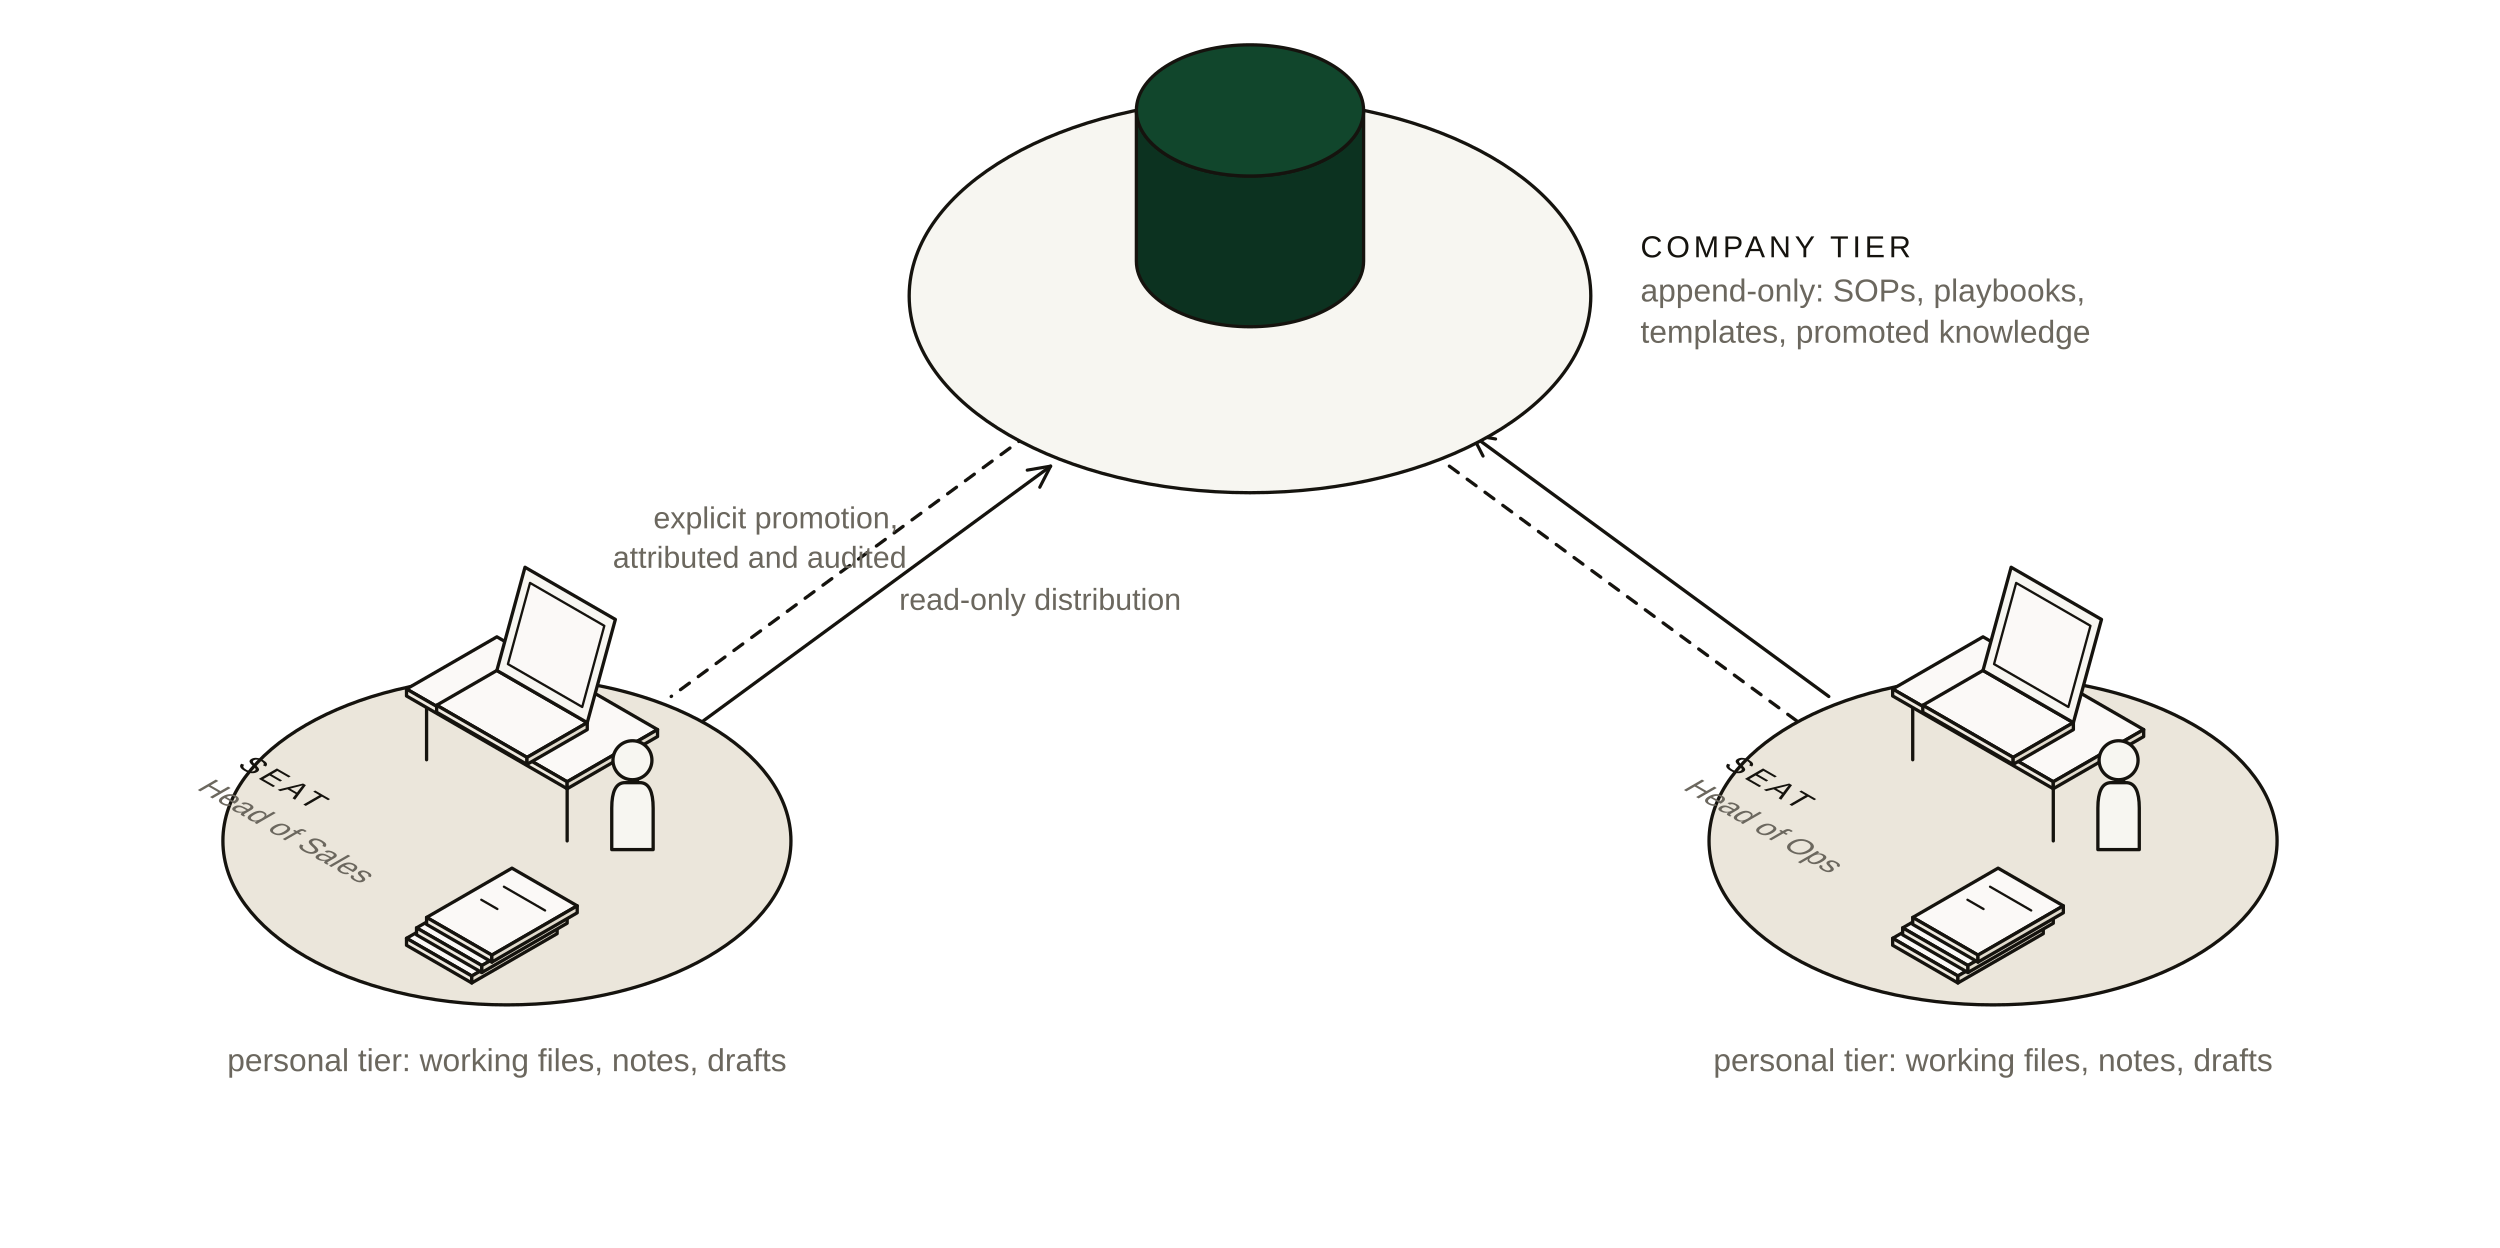
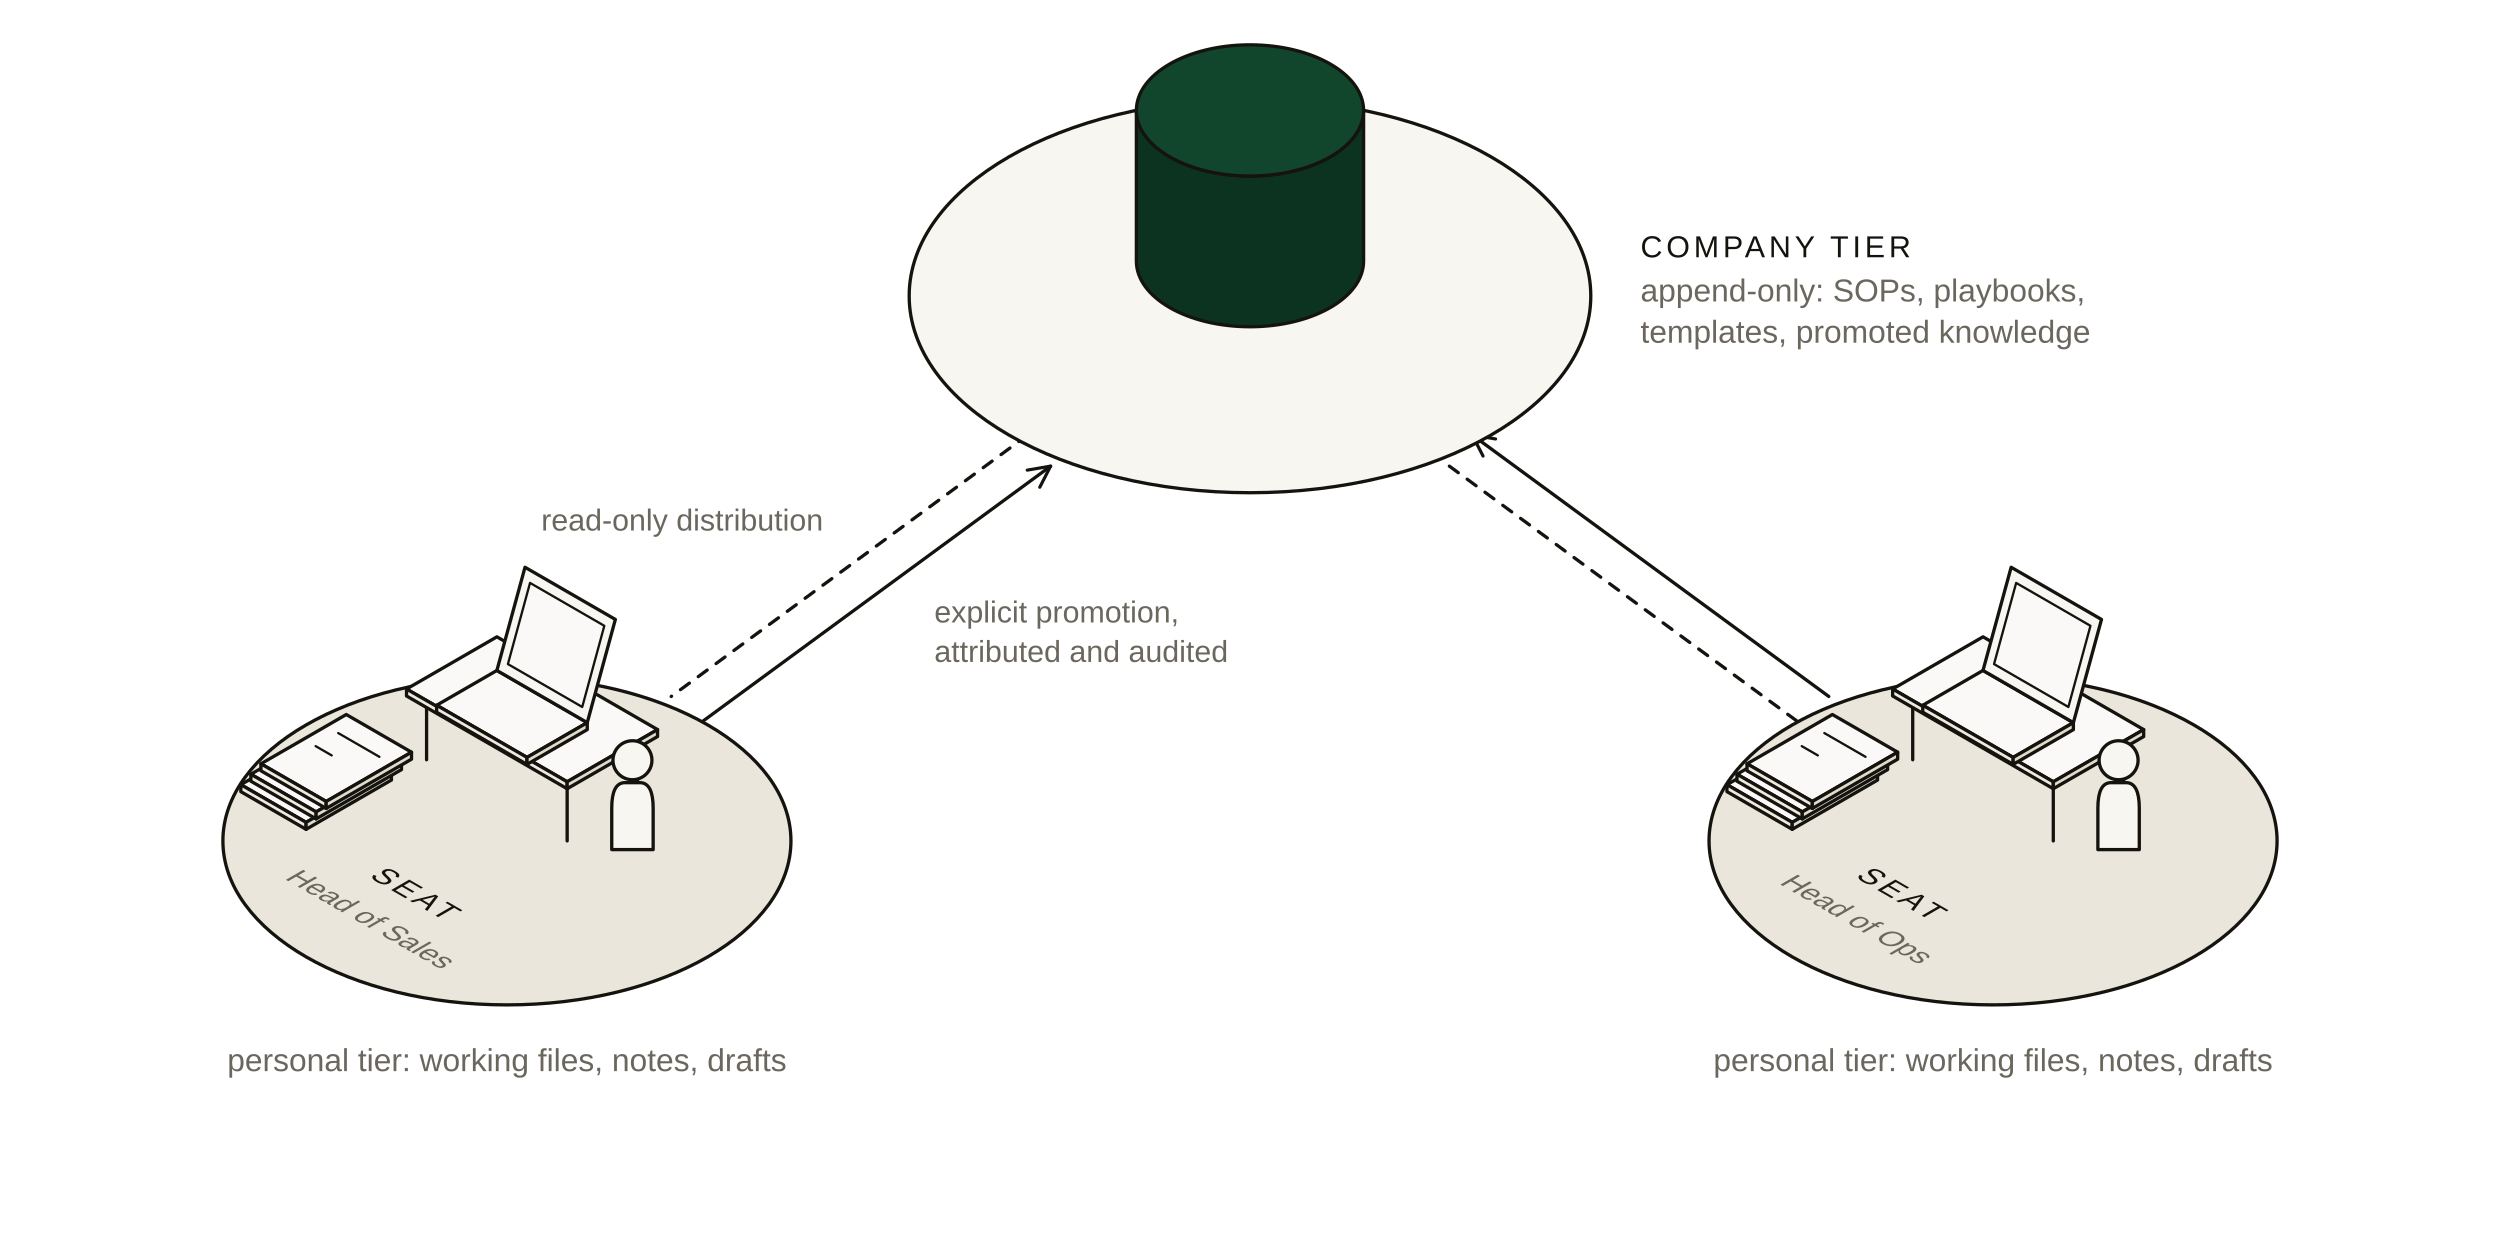
<svg xmlns="http://www.w3.org/2000/svg" viewBox="-452.78 -241.6 905.57 452" width="100%" role="img" aria-labelledby="knowledge-tiers-t knowledge-tiers-d" style="display:block;height:auto;max-width:100%" stroke-linejoin="round" stroke-linecap="round">
  <defs>
    <marker id="arrow" viewBox="0 0 10 10" refX="9" refY="5" markerWidth="8" markerHeight="8" orient="auto-start-reverse">
      <path d="M1,1 L9,5 L1,9" fill="none" stroke="#15130e" stroke-width="1.2" stroke-linejoin="round" />
    </marker>
    <marker id="arrow-accent" viewBox="0 0 10 10" refX="9" refY="5" markerWidth="8" markerHeight="8" orient="auto-start-reverse">
      <path d="M1,1 L9,5 L1,9" fill="none" stroke="#11462c" stroke-width="1.3" stroke-linejoin="round" />
    </marker>
  </defs>
  <line x1="-201.38" y1="21.97" x2="-72.22" y2="-72.75" stroke="#15130e" stroke-width="1.2" marker-end="url(#arrow)" />
  <line x1="-80.5" y1="-84.04" x2="-209.66" y2="10.68" stroke="#15130e" stroke-width="1.2" stroke-dasharray="4 4" />
  <line x1="209.66" y1="10.68" x2="80.5" y2="-84.04" stroke="#15130e" stroke-width="1.2" marker-end="url(#arrow)" />
  <line x1="72.22" y1="-72.75" x2="201.38" y2="21.97" stroke="#15130e" stroke-width="1.2" stroke-dasharray="4 4" />
  <ellipse cx="0" cy="-134.4" rx="123.45" ry="71.28" fill="#f7f6f1" stroke="#15130e" stroke-width="1.2" />
  <path d="M-41.15,-147 A41.15,23.76 0 0 0 41.15,-147 L41.15,-201.6 A41.15,23.76 0 0 1 -41.15,-201.6 Z" fill="#0c3220" stroke="#15130e" stroke-width="1.2" />
  <ellipse cx="0" cy="-201.6" rx="41.15" ry="23.76" fill="#11462c" stroke="#15130e" stroke-width="1.2" />
  <ellipse cx="-269.16" cy="63" rx="102.88" ry="59.4" fill="#ebe6db" stroke="#15130e" stroke-width="1.2" />
  <ellipse cx="269.16" cy="63" rx="102.88" ry="59.4" fill="#ebe6db" stroke="#15130e" stroke-width="1.2" />
+   <polygon points="-334.63,24.78 -310.99,38.43 -341.91,56.28 -365.55,42.63" fill="#fbf9f7" stroke="#15130e" stroke-width="1.2" />
+   <polygon points="-365.55,42.63 -341.91,56.28 -341.91,58.8 -365.55,45.15" fill="#efeae0" stroke="#15130e" stroke-width="1.2" />
+   <polygon points="-310.99,38.43 -341.91,56.28 -341.91,58.8 -310.99,40.95" fill="#e1dbcd" stroke="#15130e" stroke-width="1.2" />
+   <polygon points="-330.99,21 -307.35,34.65 -338.27,52.5 -361.91,38.85" fill="#fbf9f7" stroke="#15130e" stroke-width="1.2" />
+   <polygon points="-361.91,38.85 -338.27,52.5 -338.27,55.02 -361.91,41.37" fill="#efeae0" stroke="#15130e" stroke-width="1.2" />
+   <polygon points="-307.35,34.65 -338.27,52.5 -338.27,55.02 -307.35,37.17" fill="#e1dbcd" stroke="#15130e" stroke-width="1.2" />
+   <polygon points="-327.36,17.22 -303.72,30.87 -334.63,48.72 -358.27,35.07" fill="#fbf9f7" stroke="#15130e" stroke-width="1.2" />
+   <polygon points="-358.27,35.07 -334.63,48.72 -334.63,51.24 -358.27,37.59" fill="#efeae0" stroke="#15130e" stroke-width="1.2" />
+   <polygon points="-303.72,30.87 -334.63,48.72 -334.63,51.24 -303.72,33.39" fill="#e1dbcd" stroke="#15130e" stroke-width="1.2" />
+   <line x1="-330.27" y1="23.94" x2="-315.35" y2="32.55" stroke="#15130e" stroke-width="0.84" />
+   <line x1="-338.45" y1="28.67" x2="-332.63" y2="32.03" stroke="#15130e" stroke-width="0.84" />
+   <polygon points="203.69,24.78 227.33,38.43 196.41,56.28 172.77,42.63" fill="#fbf9f7" stroke="#15130e" stroke-width="1.2" />
+   <polygon points="172.77,42.63 196.41,56.28 196.41,58.8 172.77,45.15" fill="#efeae0" stroke="#15130e" stroke-width="1.2" />
+   <polygon points="227.33,38.43 196.41,56.28 196.41,58.8 227.33,40.95" fill="#e1dbcd" stroke="#15130e" stroke-width="1.2" />
+   <polygon points="207.33,21 230.97,34.65 200.05,52.5 176.41,38.85" fill="#fbf9f7" stroke="#15130e" stroke-width="1.2" />
+   <polygon points="176.41,38.85 200.05,52.5 200.05,55.02 176.41,41.37" fill="#efeae0" stroke="#15130e" stroke-width="1.2" />
+   <polygon points="230.97,34.65 200.05,52.5 200.05,55.02 230.97,37.17" fill="#e1dbcd" stroke="#15130e" stroke-width="1.2" />
+   <polygon points="210.96,17.22 234.61,30.87 203.69,48.72 180.05,35.07" fill="#fbf9f7" stroke="#15130e" stroke-width="1.2" />
+   <polygon points="180.05,35.07 203.69,48.72 203.69,51.24 180.05,37.59" fill="#efeae0" stroke="#15130e" stroke-width="1.2" />
+   <polygon points="234.61,30.87 203.69,48.72 203.69,51.24 234.61,33.39" fill="#e1dbcd" stroke="#15130e" stroke-width="1.2" />
+   <line x1="208.05" y1="23.94" x2="222.97" y2="32.55" stroke="#15130e" stroke-width="0.84" />
+   <line x1="199.87" y1="28.67" x2="205.69" y2="32.03" stroke="#15130e" stroke-width="0.84" />
  <line x1="-272.8" y1="18.9" x2="-272.8" y2="-4.2" stroke="#15130e" stroke-width="1.2" />
  <line x1="-221.88" y1="48.3" x2="-221.88" y2="25.2" stroke="#15130e" stroke-width="1.2" />
  <line x1="-298.26" y1="33.6" x2="-298.26" y2="10.5" stroke="#15130e" stroke-width="1.2" />
  <line x1="-247.34" y1="63" x2="-247.34" y2="39.9" stroke="#15130e" stroke-width="1.2" />
  <polygon points="-272.8,-10.92 -214.6,22.68 -247.34,41.58 -305.53,7.98" fill="#fbf9f7" stroke="#15130e" stroke-width="1.2" />
  <polygon points="-305.53,7.98 -247.34,41.58 -247.34,44.1 -305.53,10.5" fill="#efeae0" stroke="#15130e" stroke-width="1.2" />
  <polygon points="-214.6,22.68 -247.34,41.58 -247.34,44.1 -214.6,25.2" fill="#e1dbcd" stroke="#15130e" stroke-width="1.2" />
  <polygon points="-272.8,1.26 -240.06,20.16 -261.89,32.76 -294.62,13.86" fill="#fbf9f7" stroke="#15130e" stroke-width="1.2" />
  <polygon points="-294.62,13.86 -261.89,32.76 -261.89,35.28 -294.62,16.38" fill="#efeae0" stroke="#15130e" stroke-width="1.2" />
  <polygon points="-240.06,20.16 -261.89,32.76 -261.89,35.28 -240.06,22.68" fill="#e1dbcd" stroke="#15130e" stroke-width="1.2" />
  <polygon points="-272.8,1.26 -240.06,20.16 -229.88,-17.22 -262.61,-36.12" fill="#f7f6f1" stroke="#15130e" stroke-width="1.2" />
  <polygon points="-268.8,-1.05 -241.88,14.49 -233.88,-14.91 -260.79,-30.45" fill="#fbf9f7" stroke="#15130e" stroke-width="0.84" />
  <path d="M-231.19,66.15 L-231.19,51.11 Q-231.19,41.9 -226.39,41.9 L-220.99,41.9 Q-216.19,41.9 -216.19,51.11 L-216.19,66.15 Z" fill="#f7f6f1" stroke="#15130e" stroke-width="1.2" />
  <ellipse cx="-223.69" cy="33.78" rx="7.06" ry="7.06" fill="#f7f6f1" stroke="#15130e" stroke-width="1.2" />
  <line x1="265.52" y1="18.9" x2="265.52" y2="-4.2" stroke="#15130e" stroke-width="1.2" />
  <line x1="316.45" y1="48.3" x2="316.45" y2="25.2" stroke="#15130e" stroke-width="1.2" />
  <line x1="240.06" y1="33.6" x2="240.06" y2="10.5" stroke="#15130e" stroke-width="1.2" />
  <line x1="290.98" y1="63" x2="290.98" y2="39.9" stroke="#15130e" stroke-width="1.2" />
  <polygon points="265.52,-10.92 323.72,22.68 290.98,41.58 232.79,7.98" fill="#fbf9f7" stroke="#15130e" stroke-width="1.2" />
  <polygon points="232.79,7.98 290.98,41.58 290.98,44.1 232.79,10.5" fill="#efeae0" stroke="#15130e" stroke-width="1.2" />
  <polygon points="323.72,22.68 290.98,41.58 290.98,44.1 323.72,25.2" fill="#e1dbcd" stroke="#15130e" stroke-width="1.2" />
  <polygon points="265.52,1.26 298.26,20.16 276.44,32.76 243.7,13.86" fill="#fbf9f7" stroke="#15130e" stroke-width="1.2" />
  <polygon points="243.7,13.86 276.44,32.76 276.44,35.28 243.7,16.38" fill="#efeae0" stroke="#15130e" stroke-width="1.2" />
  <polygon points="298.26,20.16 276.44,32.76 276.44,35.28 298.26,22.68" fill="#e1dbcd" stroke="#15130e" stroke-width="1.2" />
  <polygon points="265.52,1.26 298.26,20.16 308.44,-17.22 275.71,-36.12" fill="#f7f6f1" stroke="#15130e" stroke-width="1.2" />
  <polygon points="269.52,-1.05 296.44,14.49 304.44,-14.91 277.53,-30.45" fill="#fbf9f7" stroke="#15130e" stroke-width="0.84" />
  <path d="M307.13,66.15 L307.13,51.11 Q307.13,41.9 311.93,41.9 L317.33,41.9 Q322.13,41.9 322.13,51.11 L322.13,66.15 Z" fill="#f7f6f1" stroke="#15130e" stroke-width="1.2" />
  <ellipse cx="314.63" cy="33.78" rx="7.06" ry="7.06" fill="#f7f6f1" stroke="#15130e" stroke-width="1.2" />
-   <polygon points="-274.62,80.43 -250.97,94.08 -281.89,111.93 -305.53,98.28" fill="#fbf9f7" stroke="#15130e" stroke-width="1.2" />
-   <polygon points="-305.53,98.28 -281.89,111.93 -281.89,114.45 -305.53,100.8" fill="#efeae0" stroke="#15130e" stroke-width="1.2" />
-   <polygon points="-250.97,94.08 -281.89,111.93 -281.89,114.45 -250.97,96.6" fill="#e1dbcd" stroke="#15130e" stroke-width="1.2" />
-   <polygon points="-270.98,76.65 -247.34,90.3 -278.25,108.15 -301.9,94.5" fill="#fbf9f7" stroke="#15130e" stroke-width="1.2" />
-   <polygon points="-301.9,94.5 -278.25,108.15 -278.25,110.67 -301.9,97.02" fill="#efeae0" stroke="#15130e" stroke-width="1.2" />
-   <polygon points="-247.34,90.3 -278.25,108.15 -278.25,110.67 -247.34,92.82" fill="#e1dbcd" stroke="#15130e" stroke-width="1.2" />
-   <polygon points="-267.34,72.87 -243.7,86.52 -274.62,104.37 -298.26,90.72" fill="#fbf9f7" stroke="#15130e" stroke-width="1.2" />
-   <polygon points="-298.26,90.72 -274.62,104.37 -274.62,106.89 -298.26,93.24" fill="#efeae0" stroke="#15130e" stroke-width="1.2" />
-   <polygon points="-243.7,86.52 -274.62,104.37 -274.62,106.89 -243.7,89.04" fill="#e1dbcd" stroke="#15130e" stroke-width="1.2" />
-   <line x1="-270.25" y1="79.59" x2="-255.34" y2="88.2" stroke="#15130e" stroke-width="0.84" />
-   <line x1="-278.44" y1="84.32" x2="-272.62" y2="87.67" stroke="#15130e" stroke-width="0.84" />
-   <polygon points="263.7,80.43 287.35,94.08 256.43,111.93 232.79,98.28" fill="#fbf9f7" stroke="#15130e" stroke-width="1.2" />
-   <polygon points="232.79,98.28 256.43,111.93 256.43,114.45 232.79,100.8" fill="#efeae0" stroke="#15130e" stroke-width="1.2" />
-   <polygon points="287.35,94.08 256.43,111.93 256.43,114.45 287.35,96.6" fill="#e1dbcd" stroke="#15130e" stroke-width="1.2" />
-   <polygon points="267.34,76.65 290.98,90.3 260.07,108.15 236.42,94.5" fill="#fbf9f7" stroke="#15130e" stroke-width="1.2" />
-   <polygon points="236.42,94.5 260.07,108.15 260.07,110.67 236.42,97.02" fill="#efeae0" stroke="#15130e" stroke-width="1.2" />
-   <polygon points="290.98,90.3 260.07,108.15 260.07,110.67 290.98,92.82" fill="#e1dbcd" stroke="#15130e" stroke-width="1.2" />
-   <polygon points="270.98,72.87 294.62,86.52 263.7,104.37 240.06,90.72" fill="#fbf9f7" stroke="#15130e" stroke-width="1.2" />
-   <polygon points="240.06,90.72 263.7,104.37 263.7,106.89 240.06,93.24" fill="#efeae0" stroke="#15130e" stroke-width="1.2" />
-   <polygon points="294.62,86.52 263.7,104.37 263.7,106.89 294.62,89.04" fill="#e1dbcd" stroke="#15130e" stroke-width="1.2" />
-   <line x1="268.07" y1="79.59" x2="282.98" y2="88.2" stroke="#15130e" stroke-width="0.84" />
-   <line x1="259.89" y1="84.32" x2="265.71" y2="87.68" stroke="#15130e" stroke-width="0.84" />
-   <text x="-124.385" y="-50.228" font-family="Switzer, 'SF Pro Text', 'Helvetica Neue', Arial, sans-serif" font-size="11" font-weight="400" fill="#6b675e" text-anchor="end">
-     <tspan x="-124.385" dy="0">explicit promotion,</tspan>
-     <tspan x="-124.385" dy="14.3">attributed and audited</tspan>
+   <text x="-114.342" y="-16.126" font-family="Switzer, 'SF Pro Text', 'Helvetica Neue', Arial, sans-serif" font-size="11" font-weight="400" fill="#6b675e" text-anchor="start">
+     <tspan x="-114.342" dy="0">explicit promotion,</tspan>
+     <tspan x="-114.342" dy="14.3">attributed and audited</tspan>
  </text>
-   <text x="-127.08" y="-20.68" font-family="Switzer, 'SF Pro Text', 'Helvetica Neue', Arial, sans-serif" font-size="11" font-weight="400" fill="#6b675e" text-anchor="start">read-only distribution</text>
-   <text x="0" y="0" transform="matrix(0.8660254,0.5,-0.8660254,0.5,-367.37,35.7)" font-family="Switzer, 'SF Pro Text', 'Helvetica Neue', Arial, sans-serif" font-size="11" font-weight="500" fill="#15130e" text-anchor="start" letter-spacing="1.4">SEAT</text>
-   <text x="0" y="0" transform="matrix(0.8660254,0.5,-0.8660254,0.5,-381.92,44.1)" font-family="Switzer, 'SF Pro Text', 'Helvetica Neue', Arial, sans-serif" font-size="11" font-weight="400" fill="#6b675e" text-anchor="start">Head of Sales</text>
+   <text x="-154.622" y="-49.416" font-family="Switzer, 'SF Pro Text', 'Helvetica Neue', Arial, sans-serif" font-size="11" font-weight="400" fill="#6b675e" text-anchor="end">read-only distribution</text>
+   <text x="0" y="0" transform="matrix(0.8660254,0.5,-0.8660254,0.5,-305.53,84)" font-family="Switzer, 'SF Pro Text', 'Helvetica Neue', Arial, sans-serif" font-size="11" font-weight="500" fill="#15130e" text-anchor="middle" letter-spacing="1.4">SEAT</text>
+   <text x="0" y="0" transform="matrix(0.8660254,0.5,-0.8660254,0.5,-321.38,93.15)" font-family="Switzer, 'SF Pro Text', 'Helvetica Neue', Arial, sans-serif" font-size="10.5" font-weight="400" fill="#6b675e" text-anchor="middle">Head of Sales</text>
  <text x="-269.16" y="146.397" font-family="Switzer, 'SF Pro Text', 'Helvetica Neue', Arial, sans-serif" font-size="11.5" font-weight="400" fill="#6b675e" text-anchor="middle">personal tier: working files, notes, drafts</text>
-   <text x="0" y="0" transform="matrix(0.8660254,0.5,-0.8660254,0.5,170.95,35.7)" font-family="Switzer, 'SF Pro Text', 'Helvetica Neue', Arial, sans-serif" font-size="11" font-weight="500" fill="#15130e" text-anchor="start" letter-spacing="1.4">SEAT</text>
-   <text x="0" y="0" transform="matrix(0.8660254,0.5,-0.8660254,0.5,156.4,44.1)" font-family="Switzer, 'SF Pro Text', 'Helvetica Neue', Arial, sans-serif" font-size="11" font-weight="400" fill="#6b675e" text-anchor="start">Head of Ops</text>
+   <text x="0" y="0" transform="matrix(0.8660254,0.5,-0.8660254,0.5,232.79,84)" font-family="Switzer, 'SF Pro Text', 'Helvetica Neue', Arial, sans-serif" font-size="11" font-weight="500" fill="#15130e" text-anchor="middle" letter-spacing="1.4">SEAT</text>
+   <text x="0" y="0" transform="matrix(0.8660254,0.5,-0.8660254,0.5,216.94,93.15)" font-family="Switzer, 'SF Pro Text', 'Helvetica Neue', Arial, sans-serif" font-size="10.5" font-weight="400" fill="#6b675e" text-anchor="middle">Head of Ops</text>
  <text x="269.16" y="146.397" font-family="Switzer, 'SF Pro Text', 'Helvetica Neue', Arial, sans-serif" font-size="11.5" font-weight="400" fill="#6b675e" text-anchor="middle">personal tier: working files, notes, drafts</text>
  <text x="141.454" y="-148.4" font-family="Switzer, 'SF Pro Text', 'Helvetica Neue', Arial, sans-serif" font-size="11" font-weight="500" fill="#15130e" text-anchor="start" letter-spacing="1.4">COMPANY TIER</text>
  <text x="141.454" y="-132.4" font-family="Switzer, 'SF Pro Text', 'Helvetica Neue', Arial, sans-serif" font-size="11.5" font-weight="400" fill="#6b675e" text-anchor="start">
    <tspan x="141.454" dy="0">append-only: SOPs, playbooks,</tspan>
    <tspan x="141.454" dy="14.95">templates, promoted knowledge</tspan>
  </text>
</svg>
